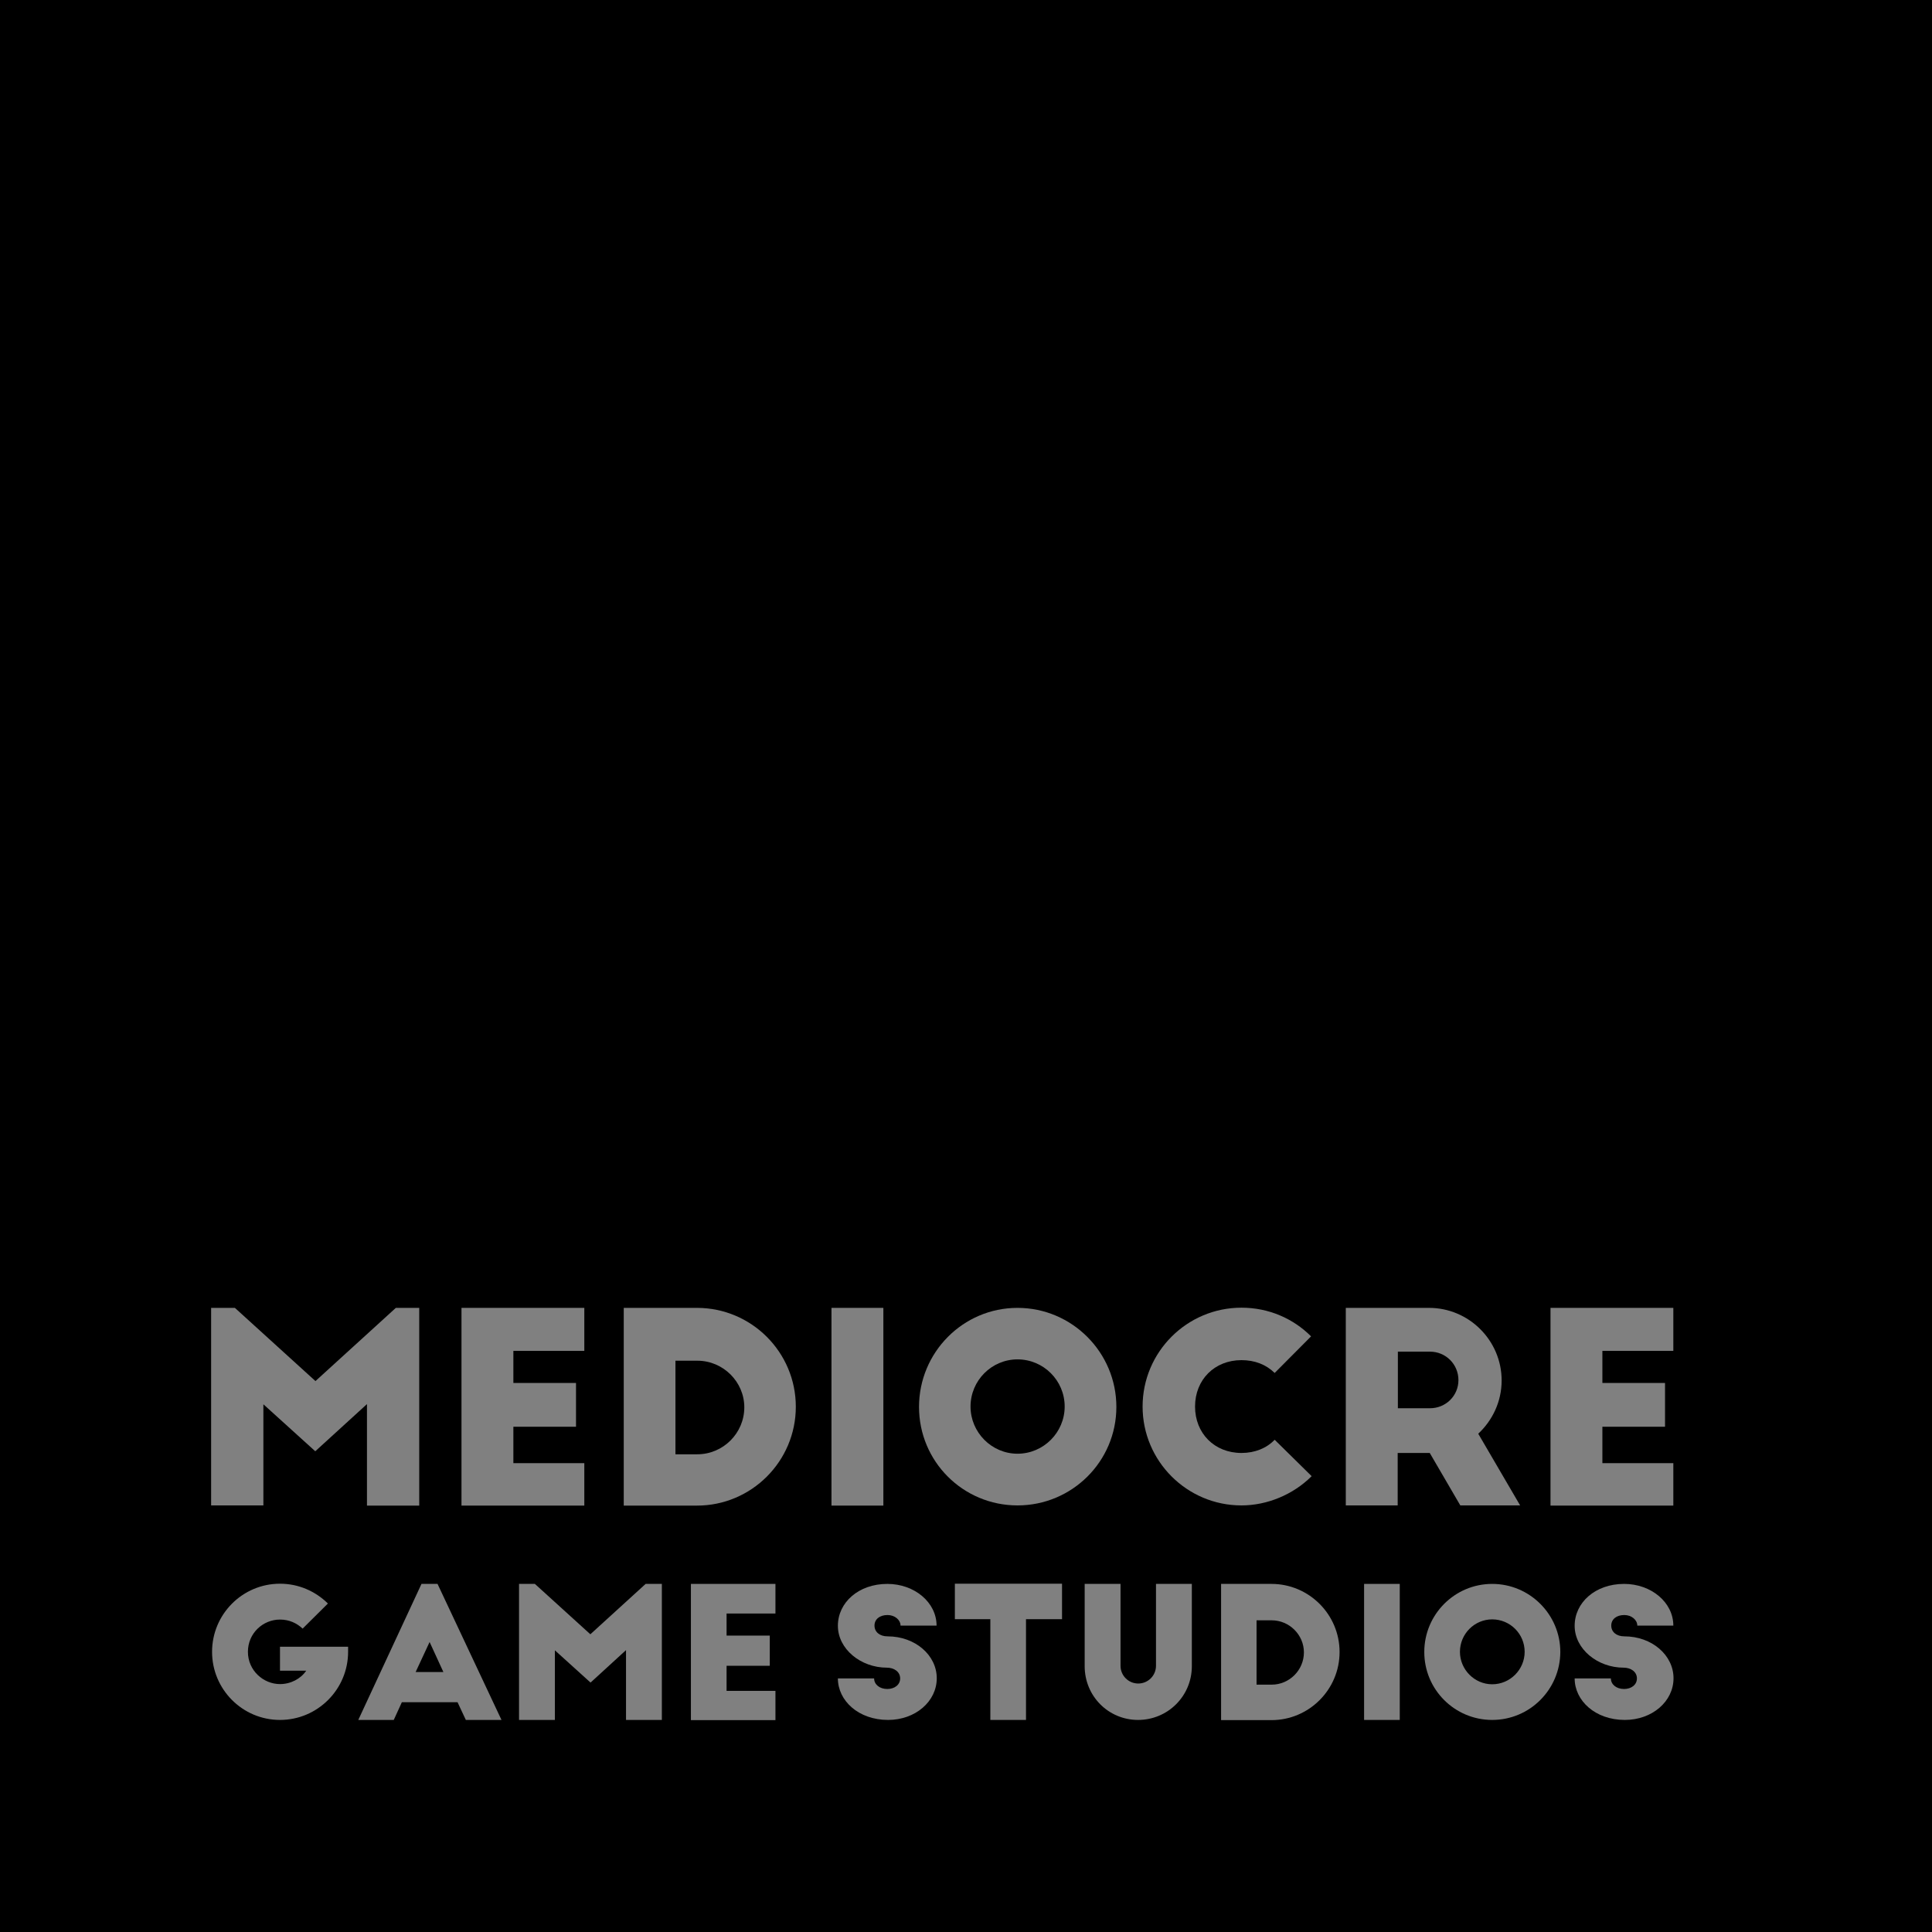
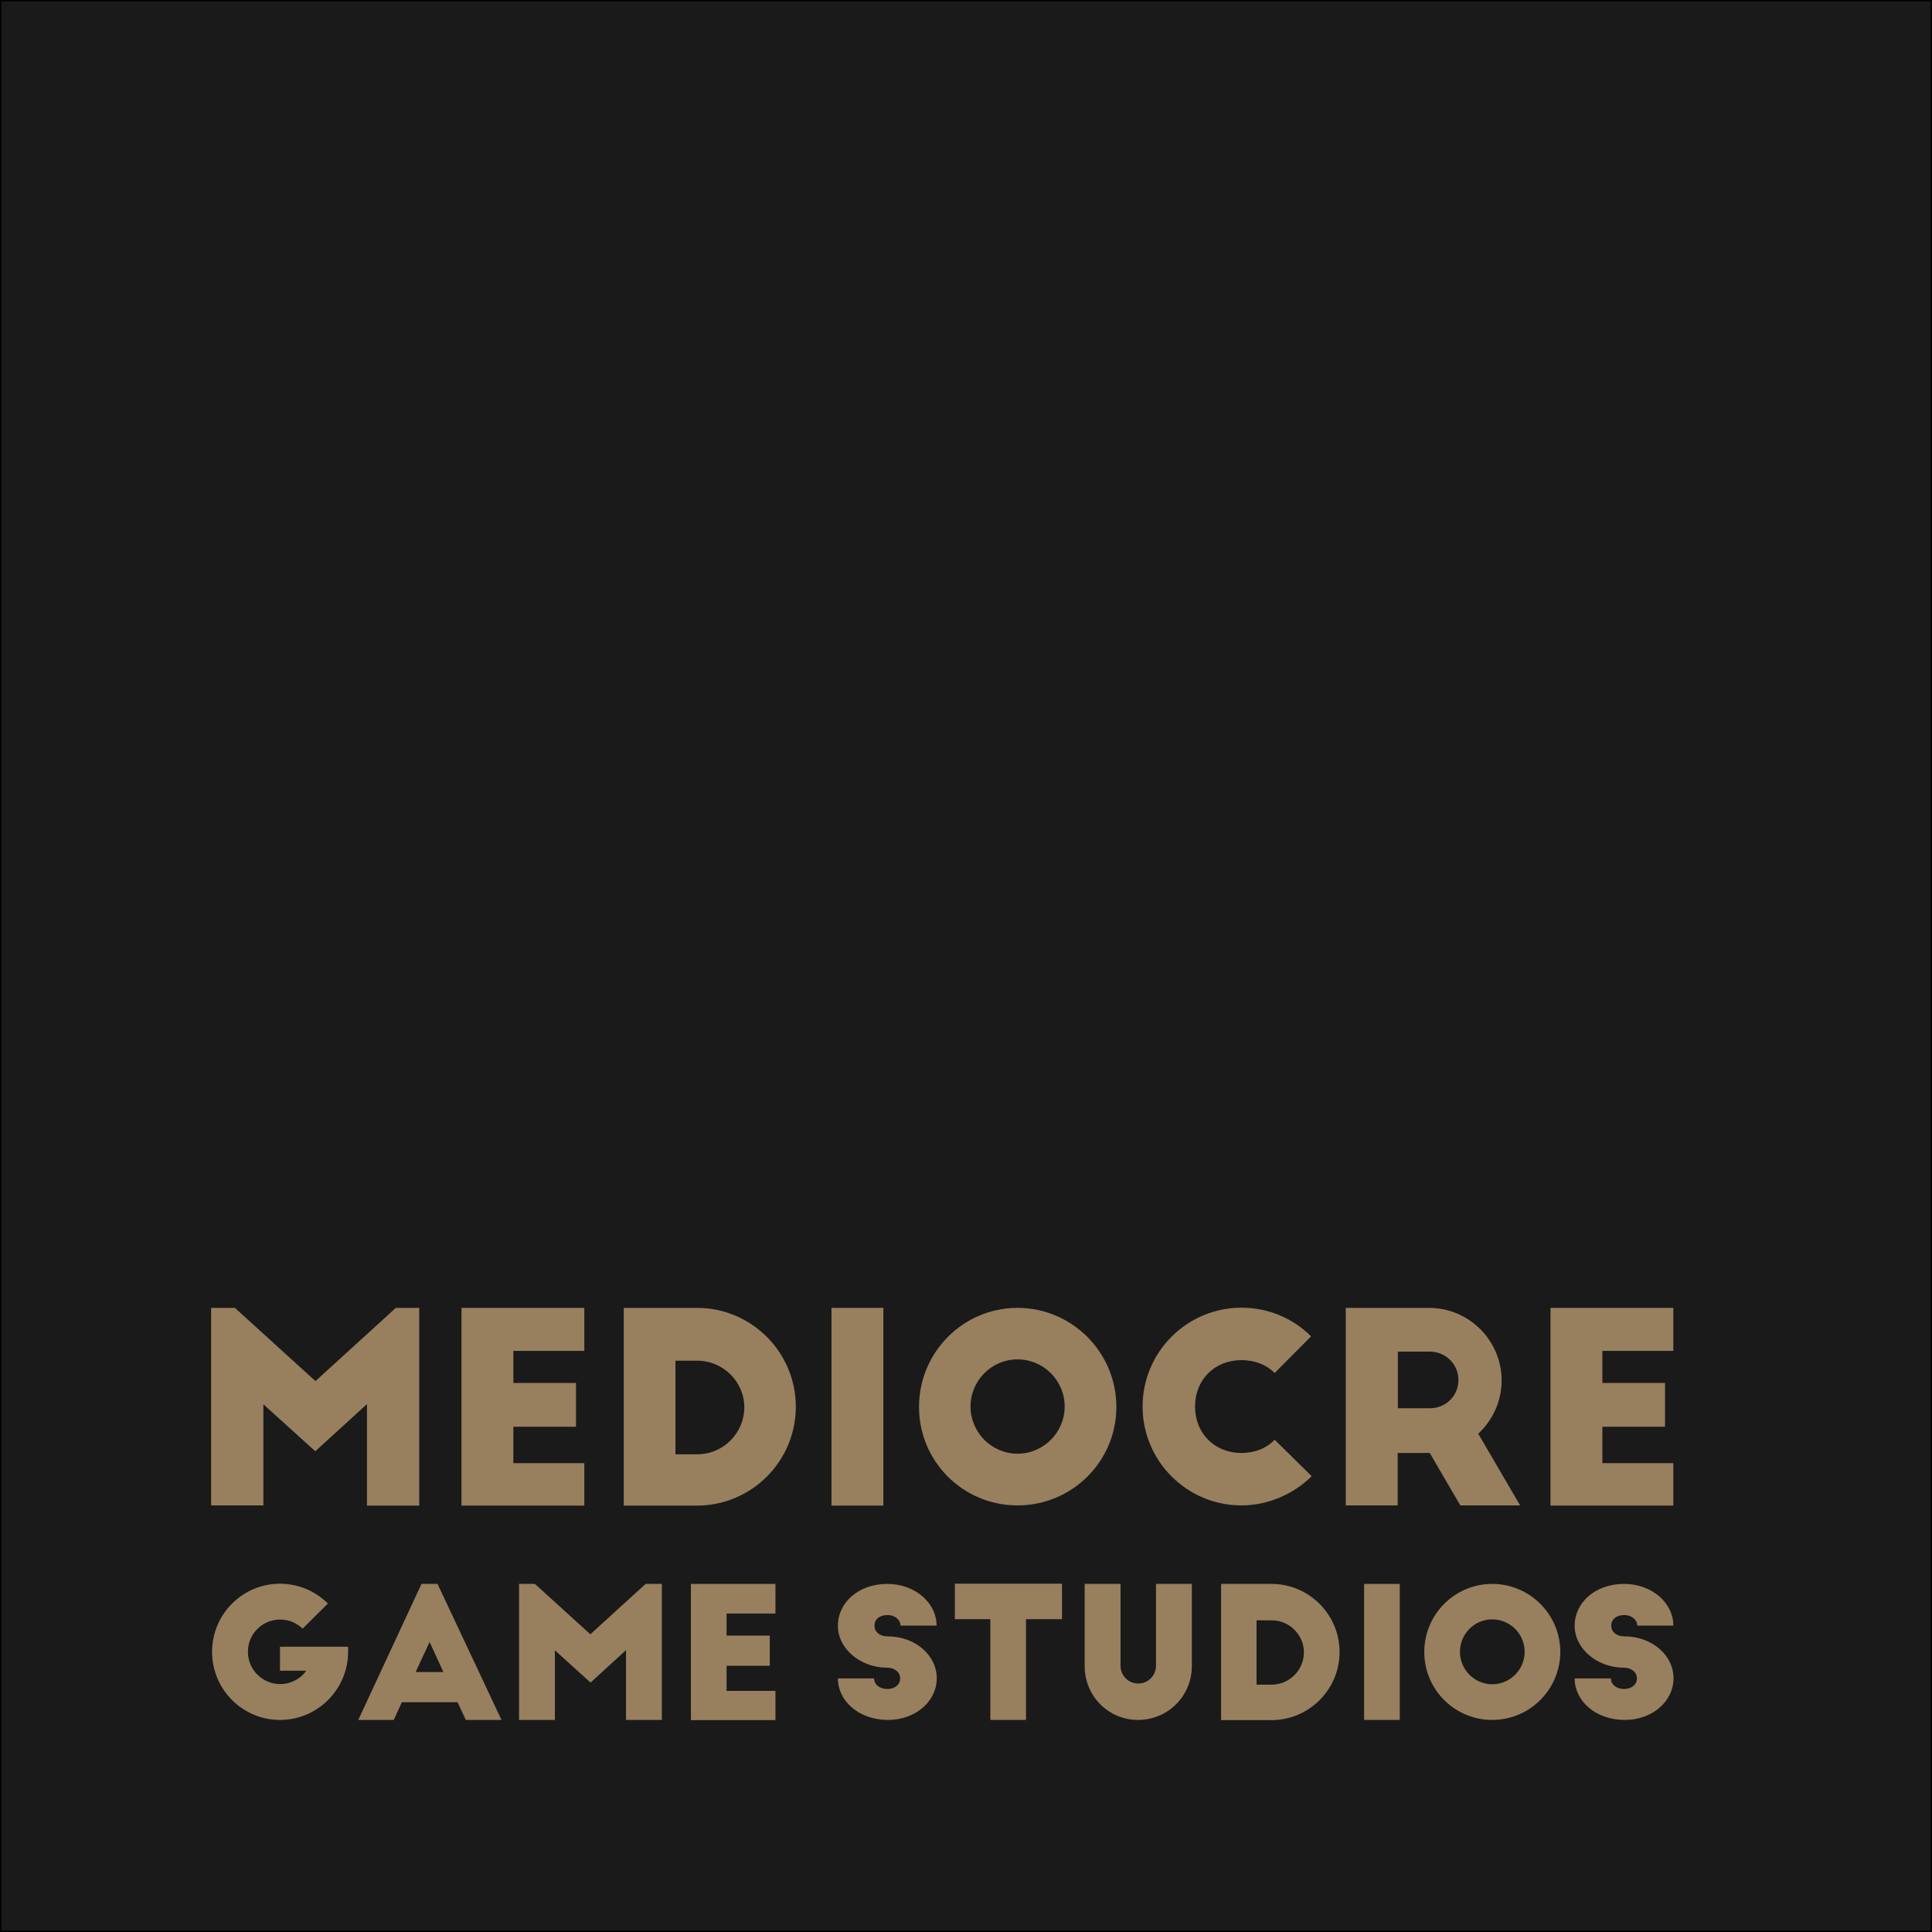
- <svg xmlns="http://www.w3.org/2000/svg" enable-background="new 0 0 1024 1024" version="1.1" viewBox="0 0 1024 1024" xml:space="preserve">
-   <style type="text/css">
+ <svg xmlns="http://www.w3.org/2000/svg" enable-background="new 0 0 1024 1024" version="1.1" viewBox="0 0 1024 1024" xml:space="preserve" id="svg44">
+   <defs id="defs48" />
+   <style type="text/css" id="style2">
	.st0{stroke:#000000;stroke-width:1.371;stroke-miterlimit:10;}
	.st1{fill:#808080;}
</style>
-   <rect class="st0" width="1024" height="1024" />
-   <path class="st1" d="m112.4 875.5c0-19.9 16.1-36.1 36-36.1 9.9 0 18.8 4 25.4 10.5l-13.4 13.3c-3.1-2.9-7.1-4.8-12-4.8-9 0-17 7.2-17 17.1s8.2 17.1 17 17.1c5.7 0 11-2.8 13.9-7.1h-13.9v-12.7h36.1v2.7c0 19.9-16.2 36.1-36.1 36.1s-36-16.2-36-36.1z" />
-   <path class="st1" d="m223.4 839.5h8.5l33.9 72.1h-18.9l-4.4-9.4h-29.5l-4.3 9.4h-18.8l33.5-72.1zm11.6 46.7l-7.3-15.9-7.4 15.9h14.7z" />
-   <path class="st1" d="m274.9 839.5h8.6l29.4 26.7 29.3-26.7h8.6v72.1h-19v-37l-18.8 17.2-18.9-17.1v36.9h-19v-72.1z" />
-   <path class="st1" d="M366.2,839.5H411v15.7h-25.9v11.7H408v16h-22.9v13.3H411v15.5h-44.8V839.5z" />
-   <path class="st1" d="m444.1 889.6h19.2c0 3.1 2.8 5.6 7 5.6 3.8 0 6.8-2.2 6.8-5.6 0-3.6-3.3-5.7-7-5.7-13.9 0-26-9.9-26-22.2s10.9-22.2 26.2-22.2c14.4 0 26.1 9.8 26.1 22.1h-19.1c0-3-3-5.6-6.9-5.6-4.1 0-6.9 2.2-6.9 5.6s2.8 5.7 6.9 5.7c14.7 0 26.1 10 26.1 22.2 0 12.3-11.3 22.1-25.8 22.1-15.8 0-26.6-10.3-26.6-22z" />
-   <path class="st1" d="m524.8 858.2h-18.7v-18.8h56.8v18.8h-19.1v53.4h-18.9v-53.4z" />
-   <path class="st1" d="m574.9 883.1v-43.6h19v43.4c0 5.2 4.2 9.4 9.4 9.4s9.4-4.2 9.4-9.4v-43.4h19v43.6c0 15.9-12.8 28.5-28.5 28.5s-28.3-12.6-28.3-28.5z" />
-   <path class="st1" d="m647.2 839.5h26.7c19.9 0 36.1 16.2 36.1 36.1s-16.2 36.1-36.1 36.1h-26.7v-72.2zm26.8 53.4c9.4 0 17.1-7.7 17.1-17.1 0-9.3-7.7-17-17.1-17h-8v34.1h8z" />
-   <path class="st1" d="M723,839.5h18.9v72.1H723V839.5z" />
-   <path class="st1" d="m790.9 911.6c-19.9 0-36-16.1-36-36s16.1-36.1 36-36.1 36.1 16.2 36.1 36.1c-0.1 19.9-16.2 36-36.1 36zm0-53.3c-9.4 0-17.1 7.7-17.1 17.2 0 9.4 7.7 17.2 17.1 17.2 9.5 0 17.2-7.8 17.2-17.2 0-9.5-7.7-17.2-17.2-17.2z" />
-   <path class="st1" d="m834.6 889.6h19.2c0 3.1 2.8 5.6 7 5.6 3.8 0 6.8-2.2 6.8-5.6 0-3.6-3.3-5.7-7-5.7-13.9 0-26-9.9-26-22.2s10.9-22.2 26.2-22.2c14.4 0 26.1 9.8 26.1 22.1h-19.1c0-3-3-5.6-6.9-5.6-4.1 0-6.9 2.2-6.9 5.6s2.8 5.7 6.9 5.7c14.7 0 26.1 10 26.1 22.2 0 12.3-11.3 22.1-25.8 22.1-15.8 0-26.6-10.3-26.6-22z" />
-   <path class="st1" d="m112.1 693.2h12.4l42.7 38.8 42.6-38.8h12.4v104.8h-27.7v-53.8l-27.4 25-27.5-24.9v53.6h-27.7v-104.7z" />
-   <path class="st1" d="M244.6,693.2h65.1v22.8h-37.6v17h33.2v23.2h-33.2v19.3h37.6v22.5h-65.1V693.2z" />
-   <path class="st1" d="m330.6 693.2h38.8c28.9 0 52.4 23.5 52.4 52.4s-23.5 52.4-52.4 52.4h-38.8v-104.8zm39 77.6c13.7 0 24.9-11.2 24.9-24.9 0-13.5-11.2-24.7-24.9-24.7h-11.6v49.6h11.6z" />
-   <path class="st1" d="M440.7,693.2h27.5v104.8h-27.5V693.2z" />
-   <path class="st1" d="m539.3 797.9c-28.9 0-52.2-23.3-52.2-52.2s23.3-52.5 52.2-52.5 52.4 23.6 52.4 52.5-23.5 52.2-52.4 52.2zm0-77.4c-13.7 0-24.9 11.2-24.9 25 0 13.7 11.2 25 24.9 25 13.8 0 25-11.3 25-25 0-13.8-11.2-25-25-25z" />
-   <path class="st1" d="m605.6 745.5c0-28.9 23.5-52.4 52.4-52.4 14.4 0 27.4 5.7 36.9 15.2l-19.3 19.4c-4.6-4.5-10.6-6.8-17.6-6.8-14.2 0-24.6 10.3-24.6 24.6 0 14.2 10.3 24.6 24.6 24.6 7.1 0 13.3-2.5 17.6-7l19.6 19.3c-9.8 9.8-23.6 15.5-37.2 15.5-28.9 0-52.4-23.5-52.4-52.4z" />
-   <path class="st1" d="m713.3 693.2h44.1c21.2 0 38.5 17.3 38.5 38.5 0 11.2-4.9 21.2-12.4 28.2l22.2 38h-31.7l-16.2-27.8h-17v27.8h-27.5v-104.7zm44.6 53.2c8.4 0 15.1-6.6 15.1-14.9 0-8.4-6.7-15.1-15.1-15.1h-17v30h17z" />
-   <path class="st1" d="M821.8,693.2h65.1v22.8h-37.6v17h33.2v23.2h-33.2v19.3h37.6v22.5h-65.1V693.2z" />
+   <rect class="st0" width="1024" height="1024" id="rect4" style="fill:#1a1a1a;stroke:#000000;stroke-width:1.371;stroke-miterlimit:10" x="0" y="0" />
+   <path class="st1" d="m112.4 875.5c0-19.9 16.1-36.1 36-36.1 9.9 0 18.8 4 25.4 10.5l-13.4 13.3c-3.1-2.9-7.1-4.8-12-4.8-9 0-17 7.2-17 17.1s8.2 17.1 17 17.1c5.7 0 11-2.8 13.9-7.1h-13.9v-12.7h36.1v2.7c0 19.9-16.2 36.1-36.1 36.1s-36-16.2-36-36.1z" id="path6" style="fill:#a08563;fill-opacity:0.944" />
+   <path class="st1" d="m223.4 839.5h8.5l33.9 72.1h-18.9l-4.4-9.4h-29.5l-4.3 9.4h-18.8l33.5-72.1zm11.6 46.7l-7.3-15.9-7.4 15.9h14.7z" id="path8" style="fill:#a08563;fill-opacity:0.944" />
+   <path class="st1" d="m274.9 839.5h8.6l29.4 26.7 29.3-26.7h8.6v72.1h-19v-37l-18.8 17.2-18.9-17.1v36.9h-19v-72.1z" id="path10" style="fill:#a08563;fill-opacity:0.944" />
+   <path class="st1" d="M366.2,839.5H411v15.7h-25.9v11.7H408v16h-22.9v13.3H411v15.5h-44.8V839.5z" id="path12" style="fill:#a08563;fill-opacity:0.944" />
+   <path class="st1" d="m444.1 889.6h19.2c0 3.1 2.8 5.6 7 5.6 3.8 0 6.8-2.2 6.8-5.6 0-3.6-3.3-5.7-7-5.7-13.9 0-26-9.9-26-22.2s10.9-22.2 26.2-22.2c14.4 0 26.1 9.8 26.1 22.1h-19.1c0-3-3-5.6-6.9-5.6-4.1 0-6.9 2.2-6.9 5.6s2.8 5.7 6.9 5.7c14.7 0 26.1 10 26.1 22.2 0 12.3-11.3 22.1-25.8 22.1-15.8 0-26.6-10.3-26.6-22z" id="path14" style="fill:#a08563;fill-opacity:0.944" />
+   <path class="st1" d="m524.8 858.2h-18.7v-18.8h56.8v18.8h-19.1v53.4h-18.9v-53.4z" id="path16" style="fill:#a08563;fill-opacity:0.944" />
+   <path class="st1" d="m574.9 883.1v-43.6h19v43.4c0 5.2 4.2 9.4 9.4 9.4s9.4-4.2 9.4-9.4v-43.4h19v43.6c0 15.9-12.8 28.5-28.5 28.5s-28.3-12.6-28.3-28.5z" id="path18" style="fill:#a08563;fill-opacity:0.944" />
+   <path class="st1" d="m647.2 839.5h26.7c19.9 0 36.1 16.2 36.1 36.1s-16.2 36.1-36.1 36.1h-26.7v-72.2zm26.8 53.4c9.4 0 17.1-7.7 17.1-17.1 0-9.3-7.7-17-17.1-17h-8v34.1h8z" id="path20" style="fill:#a08563;fill-opacity:0.944" />
+   <path class="st1" d="M723,839.5h18.9v72.1H723V839.5z" id="path22" style="fill:#a08563;fill-opacity:0.944" />
+   <path class="st1" d="m790.9 911.6c-19.9 0-36-16.1-36-36s16.1-36.1 36-36.1 36.1 16.2 36.1 36.1c-0.1 19.9-16.2 36-36.1 36zm0-53.3c-9.4 0-17.1 7.7-17.1 17.2 0 9.4 7.7 17.2 17.1 17.2 9.5 0 17.2-7.8 17.2-17.2 0-9.5-7.7-17.2-17.2-17.2z" id="path24" style="fill:#a08563;fill-opacity:0.944" />
+   <path class="st1" d="m834.6 889.6h19.2c0 3.1 2.8 5.6 7 5.6 3.8 0 6.8-2.2 6.8-5.6 0-3.6-3.3-5.7-7-5.7-13.9 0-26-9.9-26-22.2s10.9-22.2 26.2-22.2c14.4 0 26.1 9.8 26.1 22.1h-19.1c0-3-3-5.6-6.9-5.6-4.1 0-6.9 2.2-6.9 5.6s2.8 5.7 6.9 5.7c14.7 0 26.1 10 26.1 22.2 0 12.3-11.3 22.1-25.8 22.1-15.8 0-26.6-10.3-26.6-22z" id="path26" style="fill:#a08563;fill-opacity:0.944" />
+   <path class="st1" d="m112.1 693.2h12.4l42.7 38.8 42.6-38.8h12.4v104.8h-27.7v-53.8l-27.4 25-27.5-24.9v53.6h-27.7v-104.7z" id="path28" style="fill:#a08563;fill-opacity:0.944" />
+   <path class="st1" d="M244.6,693.2h65.1v22.8h-37.6v17h33.2v23.2h-33.2v19.3h37.6v22.5h-65.1V693.2z" id="path30" style="fill:#a08563;fill-opacity:0.944" />
+   <path class="st1" d="m330.6 693.2h38.8c28.9 0 52.4 23.5 52.4 52.4s-23.5 52.4-52.4 52.4h-38.8v-104.8zm39 77.6c13.7 0 24.9-11.2 24.9-24.9 0-13.5-11.2-24.7-24.9-24.7h-11.6v49.6h11.6z" id="path32" style="fill:#a08563;fill-opacity:0.944" />
+   <path class="st1" d="M440.7,693.2h27.5v104.8h-27.5V693.2z" id="path34" style="fill:#a08563;fill-opacity:0.944" />
+   <path class="st1" d="m539.3 797.9c-28.9 0-52.2-23.3-52.2-52.2s23.3-52.5 52.2-52.5 52.4 23.6 52.4 52.5-23.5 52.2-52.4 52.2zm0-77.4c-13.7 0-24.9 11.2-24.9 25 0 13.7 11.2 25 24.9 25 13.8 0 25-11.3 25-25 0-13.8-11.2-25-25-25z" id="path36" style="fill:#a08563;fill-opacity:0.944" />
+   <path class="st1" d="m605.6 745.5c0-28.9 23.5-52.4 52.4-52.4 14.4 0 27.4 5.7 36.9 15.2l-19.3 19.4c-4.6-4.5-10.6-6.8-17.6-6.8-14.2 0-24.6 10.3-24.6 24.6 0 14.2 10.3 24.6 24.6 24.6 7.1 0 13.3-2.5 17.6-7l19.6 19.3c-9.8 9.8-23.6 15.5-37.2 15.5-28.9 0-52.4-23.5-52.4-52.4z" id="path38" style="fill:#a08563;fill-opacity:0.944" />
+   <path class="st1" d="m713.3 693.2h44.1c21.2 0 38.5 17.3 38.5 38.5 0 11.2-4.9 21.2-12.4 28.2l22.2 38h-31.7l-16.2-27.8h-17v27.8h-27.5v-104.7zm44.6 53.2c8.4 0 15.1-6.6 15.1-14.9 0-8.4-6.7-15.1-15.1-15.1h-17v30h17z" id="path40" style="fill:#a08563;fill-opacity:0.944" />
+   <path class="st1" d="M821.8,693.2h65.1v22.8h-37.6v17h33.2v23.2h-33.2v19.3h37.6v22.5h-65.1V693.2z" id="path42" style="fill:#a08563;fill-opacity:0.944" />
</svg>
